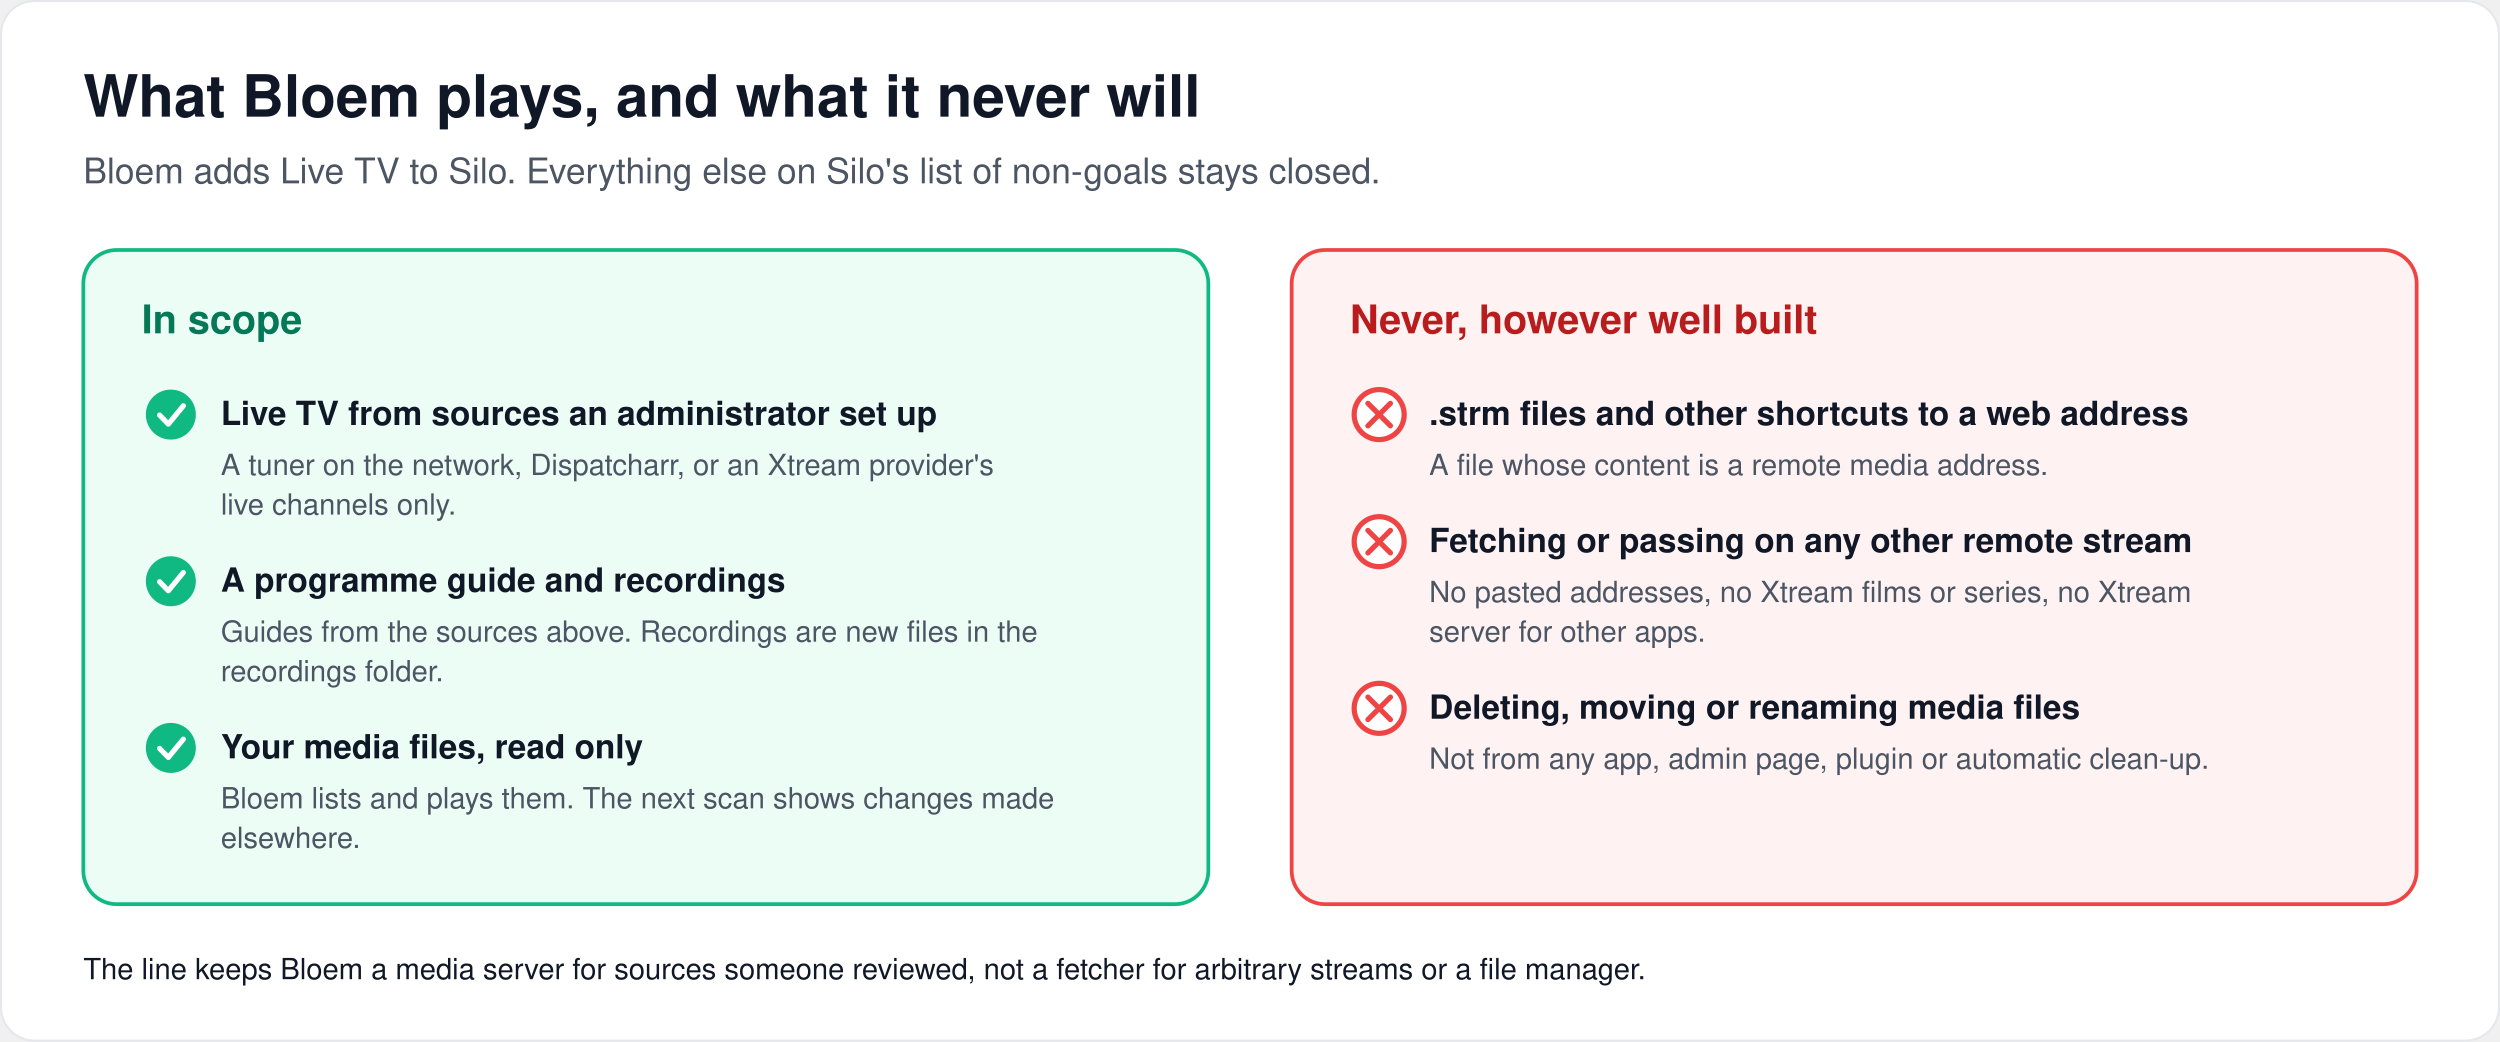
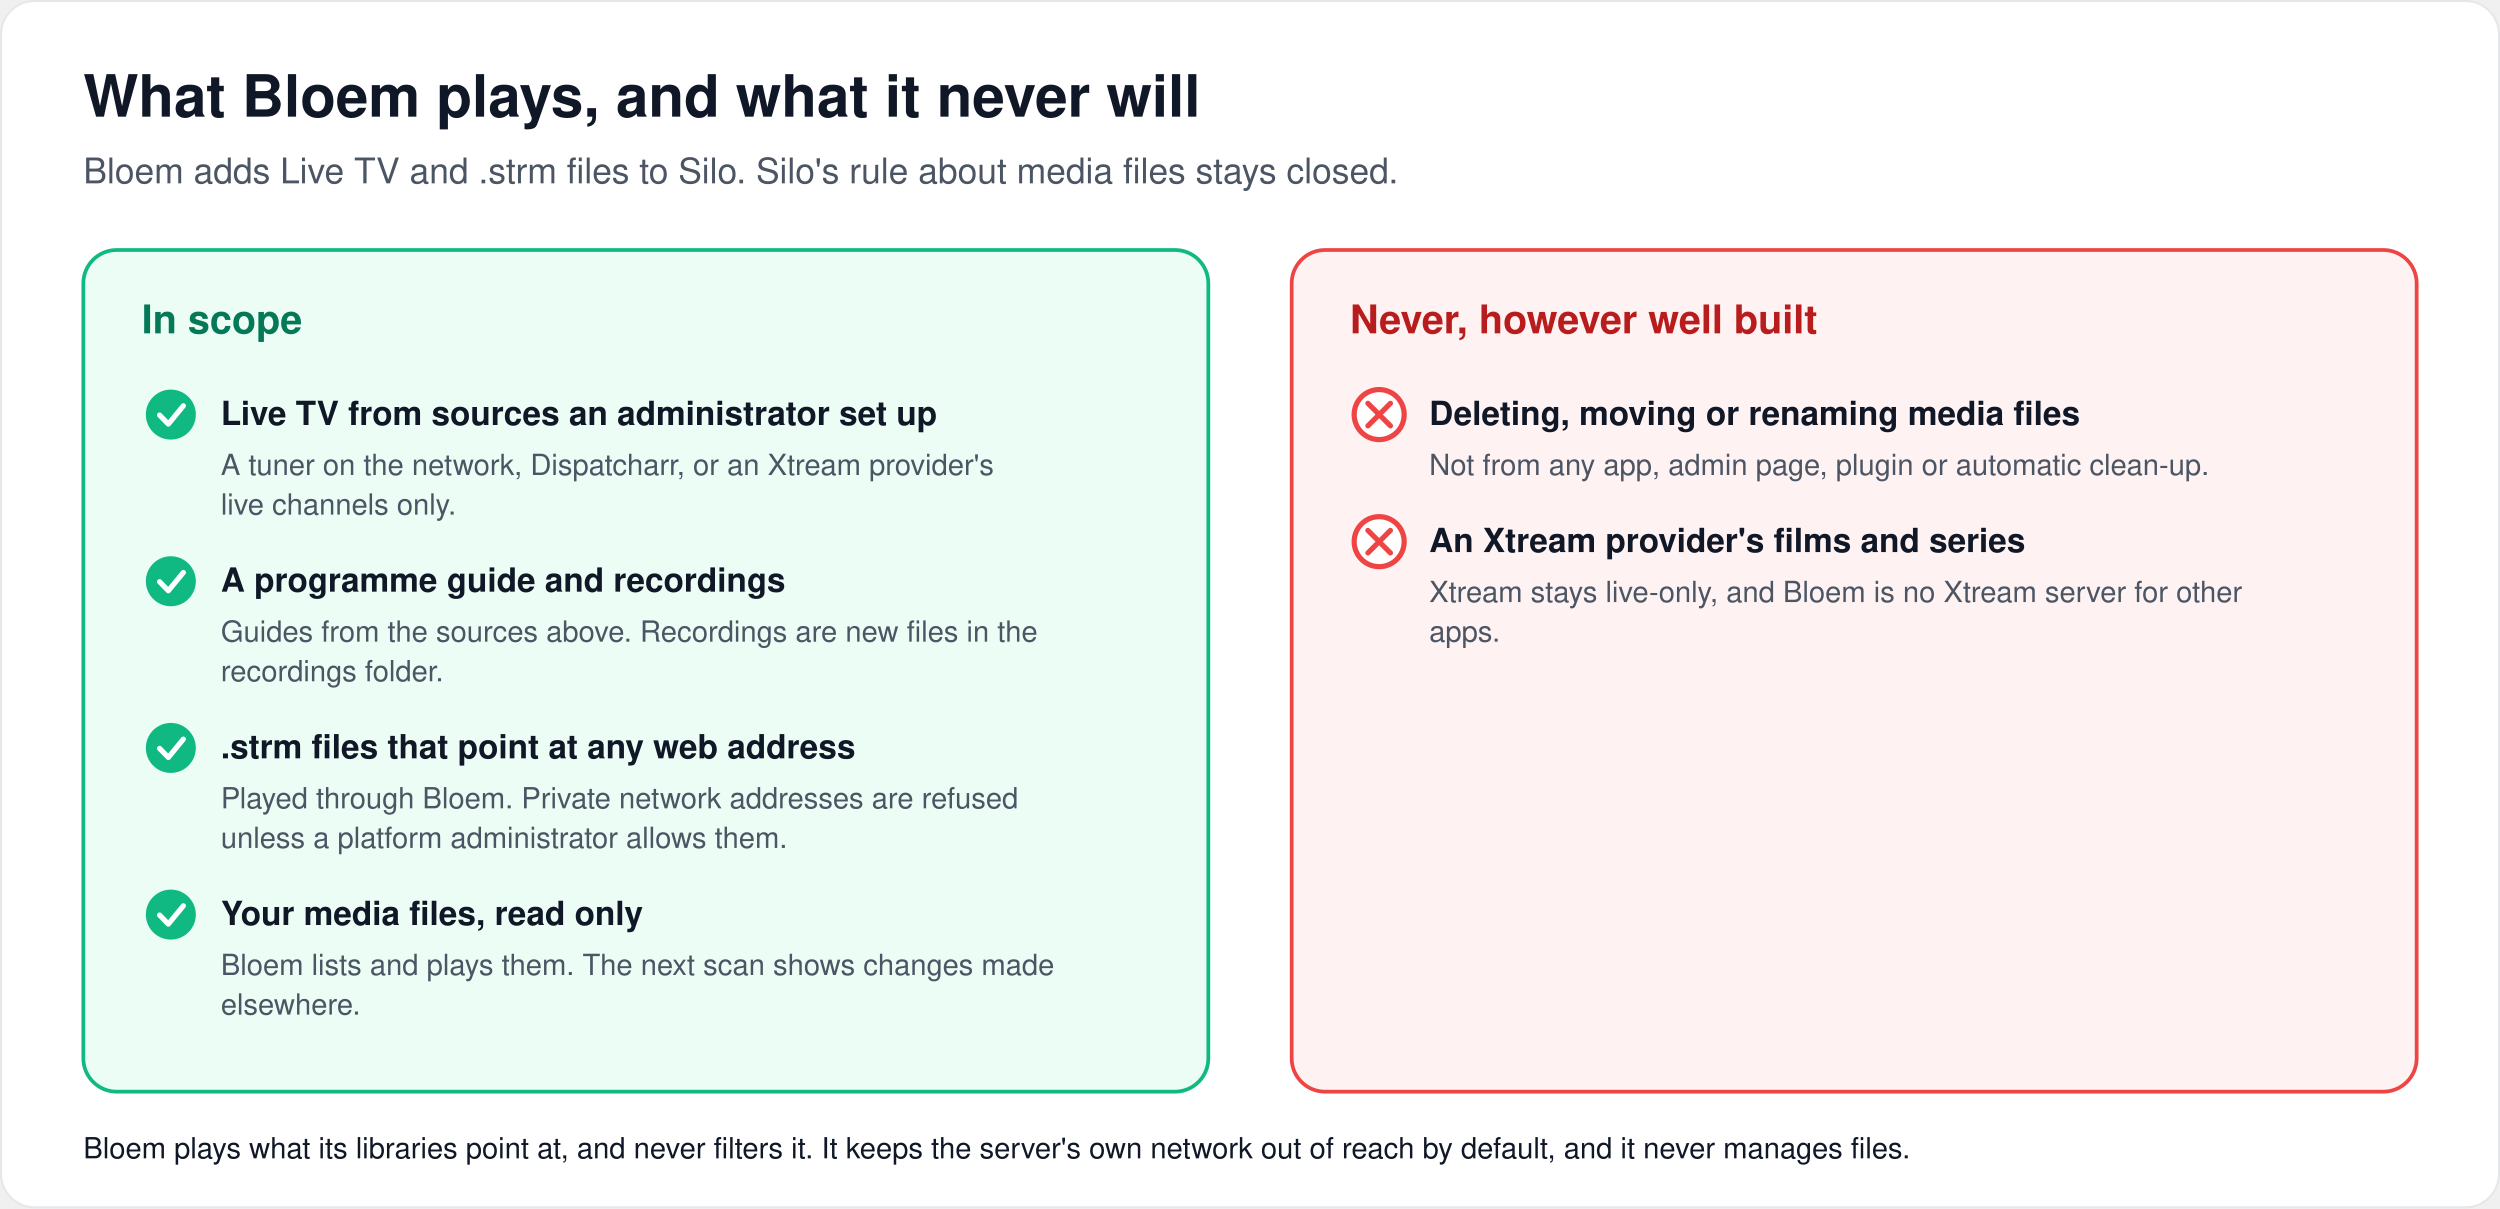
- <svg xmlns="http://www.w3.org/2000/svg" width="1200" height="500" viewBox="0 0 1200 500" role="img" aria-labelledby="t d" font-family="'Segoe UI', 'Helvetica Neue', Helvetica, Arial, sans-serif">
+ <svg xmlns="http://www.w3.org/2000/svg" width="1200" height="580" viewBox="0 0 1200 580" role="img" aria-labelledby="t d" font-family="'Segoe UI', 'Helvetica Neue', Helvetica, Arial, sans-serif">
  <defs>
    <marker id="arrow" viewBox="0 0 10 10" refX="9" refY="5" markerWidth="8" markerHeight="8" orient="auto-start-reverse">
      <path d="M0,0 L10,5 L0,10 z" fill="#9CA3AF" />
    </marker>
  </defs>
-   <rect x="0.5" y="0.5" width="1199" height="499" rx="16" fill="#FFFFFF" stroke="#E5E7EB" />
+   <rect x="0.5" y="0.5" width="1199" height="579" rx="16" fill="#FFFFFF" stroke="#E5E7EB" />
  <text x="40" y="56" font-size="28" font-weight="700" fill="#101827" text-anchor="start">What Bloem plays, and what it never will</text>
-   <text x="40" y="88" font-size="17" font-weight="normal" fill="#4B5563" text-anchor="start">Bloem adds Live TV to Silo. Everything else on Silo's list of non-goals stays closed.</text>
-   <rect x="40" y="120" width="540" height="314" rx="16" fill="#ECFDF5" stroke="#10B981" stroke-width="1.8" />
+   <text x="40" y="88" font-size="17" font-weight="normal" fill="#4B5563" text-anchor="start">Bloem adds Live TV and .strm files to Silo. Silo's rule about media files stays closed.</text>
+   <rect x="40" y="120" width="540" height="404" rx="16" fill="#ECFDF5" stroke="#10B981" stroke-width="1.8" />
  <text x="68" y="160" font-size="19" font-weight="700" fill="#047857" text-anchor="start">In scope</text>
  <circle cx="82" cy="199" r="12" fill="#10B981" />
  <path d="M76.6,199.24 L80.8,203.56 L88.0,194.8" fill="none" stroke="#FFFFFF" stroke-width="2.5" stroke-linecap="round" stroke-linejoin="round" />
  <text x="106" y="204" font-size="16" font-weight="700" fill="#101827" text-anchor="start">Live TV from sources an administrator set up</text>
  <text x="106" y="228" font-size="14" font-weight="normal" fill="#4B5563" text-anchor="start">A tuner on the network, Dispatcharr, or an Xtream provider's</text>
  <text x="106" y="247" font-size="14" font-weight="normal" fill="#4B5563" text-anchor="start">live channels only.</text>
  <circle cx="82" cy="279" r="12" fill="#10B981" />
  <path d="M76.6,279.24 L80.8,283.56 L88.0,274.8" fill="none" stroke="#FFFFFF" stroke-width="2.5" stroke-linecap="round" stroke-linejoin="round" />
  <text x="106" y="284" font-size="16" font-weight="700" fill="#101827" text-anchor="start">A programme guide and recordings</text>
  <text x="106" y="308" font-size="14" font-weight="normal" fill="#4B5563" text-anchor="start">Guides from the sources above. Recordings are new files in the</text>
  <text x="106" y="327" font-size="14" font-weight="normal" fill="#4B5563" text-anchor="start">recordings folder.</text>
  <circle cx="82" cy="359" r="12" fill="#10B981" />
  <path d="M76.6,359.24 L80.8,363.56 L88.0,354.8" fill="none" stroke="#FFFFFF" stroke-width="2.5" stroke-linecap="round" stroke-linejoin="round" />
-   <text x="106" y="364" font-size="16" font-weight="700" fill="#101827" text-anchor="start">Your media files, read only</text>
-   <text x="106" y="388" font-size="14" font-weight="normal" fill="#4B5563" text-anchor="start">Bloem lists and plays them. The next scan shows changes made</text>
-   <text x="106" y="407" font-size="14" font-weight="normal" fill="#4B5563" text-anchor="start">elsewhere.</text>
-   <rect x="620" y="120" width="540" height="314" rx="16" fill="#FEF2F2" stroke="#EF4444" stroke-width="1.8" />
+   <text x="106" y="364" font-size="16" font-weight="700" fill="#101827" text-anchor="start">.strm files that point at any web address</text>
+   <text x="106" y="388" font-size="14" font-weight="normal" fill="#4B5563" text-anchor="start">Played through Bloem. Private network addresses are refused</text>
+   <text x="106" y="407" font-size="14" font-weight="normal" fill="#4B5563" text-anchor="start">unless a platform administrator allows them.</text>
+   <circle cx="82" cy="439" r="12" fill="#10B981" />
+   <path d="M76.6,439.24 L80.8,443.56 L88.0,434.8" fill="none" stroke="#FFFFFF" stroke-width="2.5" stroke-linecap="round" stroke-linejoin="round" />
+   <text x="106" y="444" font-size="16" font-weight="700" fill="#101827" text-anchor="start">Your media files, read only</text>
+   <text x="106" y="468" font-size="14" font-weight="normal" fill="#4B5563" text-anchor="start">Bloem lists and plays them. The next scan shows changes made</text>
+   <text x="106" y="487" font-size="14" font-weight="normal" fill="#4B5563" text-anchor="start">elsewhere.</text>
+   <rect x="620" y="120" width="540" height="404" rx="16" fill="#FEF2F2" stroke="#EF4444" stroke-width="1.8" />
  <text x="648" y="160" font-size="19" font-weight="700" fill="#B91C1C" text-anchor="start">Never, however well built</text>
  <circle cx="662" cy="199" r="12" fill="#FFFFFF" stroke="#EF4444" stroke-width="2.5" />
  <path d="M656.6,193.6 L667.4,204.4 M667.4,193.6 L656.6,204.4" stroke="#EF4444" stroke-width="2.5" stroke-linecap="round" />
-   <text x="686" y="204" font-size="16" font-weight="700" fill="#101827" text-anchor="start">.strm files and other shortcuts to a web address</text>
-   <text x="686" y="228" font-size="14" font-weight="normal" fill="#4B5563" text-anchor="start">A file whose content is a remote media address.</text>
+   <text x="686" y="204" font-size="16" font-weight="700" fill="#101827" text-anchor="start">Deleting, moving or renaming media files</text>
+   <text x="686" y="228" font-size="14" font-weight="normal" fill="#4B5563" text-anchor="start">Not from any app, admin page, plugin or automatic clean-up.</text>
  <circle cx="662" cy="260" r="12" fill="#FFFFFF" stroke="#EF4444" stroke-width="2.5" />
  <path d="M656.6,254.6 L667.4,265.4 M667.4,254.6 L656.6,265.4" stroke="#EF4444" stroke-width="2.5" stroke-linecap="round" />
-   <text x="686" y="265" font-size="16" font-weight="700" fill="#101827" text-anchor="start">Fetching or passing on any other remote stream</text>
-   <text x="686" y="289" font-size="14" font-weight="normal" fill="#4B5563" text-anchor="start">No pasted addresses, no Xtream films or series, no Xtream</text>
-   <text x="686" y="308" font-size="14" font-weight="normal" fill="#4B5563" text-anchor="start">server for other apps.</text>
-   <circle cx="662" cy="340" r="12" fill="#FFFFFF" stroke="#EF4444" stroke-width="2.5" />
-   <path d="M656.6,334.6 L667.4,345.4 M667.4,334.6 L656.6,345.4" stroke="#EF4444" stroke-width="2.5" stroke-linecap="round" />
-   <text x="686" y="345" font-size="16" font-weight="700" fill="#101827" text-anchor="start">Deleting, moving or renaming media files</text>
-   <text x="686" y="369" font-size="14" font-weight="normal" fill="#4B5563" text-anchor="start">Not from any app, admin page, plugin or automatic clean-up.</text>
-   <text x="40" y="470" font-size="14" font-weight="normal" fill="#101827" text-anchor="start">The line keeps Bloem a media server for sources someone reviewed, not a fetcher for arbitrary streams or a file manager.</text>
+   <text x="686" y="265" font-size="16" font-weight="700" fill="#101827" text-anchor="start">An Xtream provider's films and series</text>
+   <text x="686" y="289" font-size="14" font-weight="normal" fill="#4B5563" text-anchor="start">Xtream stays live-only, and Bloem is no Xtream server for other</text>
+   <text x="686" y="308" font-size="14" font-weight="normal" fill="#4B5563" text-anchor="start">apps.</text>
+   <text x="40" y="556" font-size="14" font-weight="normal" fill="#101827" text-anchor="start">Bloem plays what its libraries point at, and never filters it. It keeps the server's own network out of reach by default, and it never manages files.</text>
</svg>
